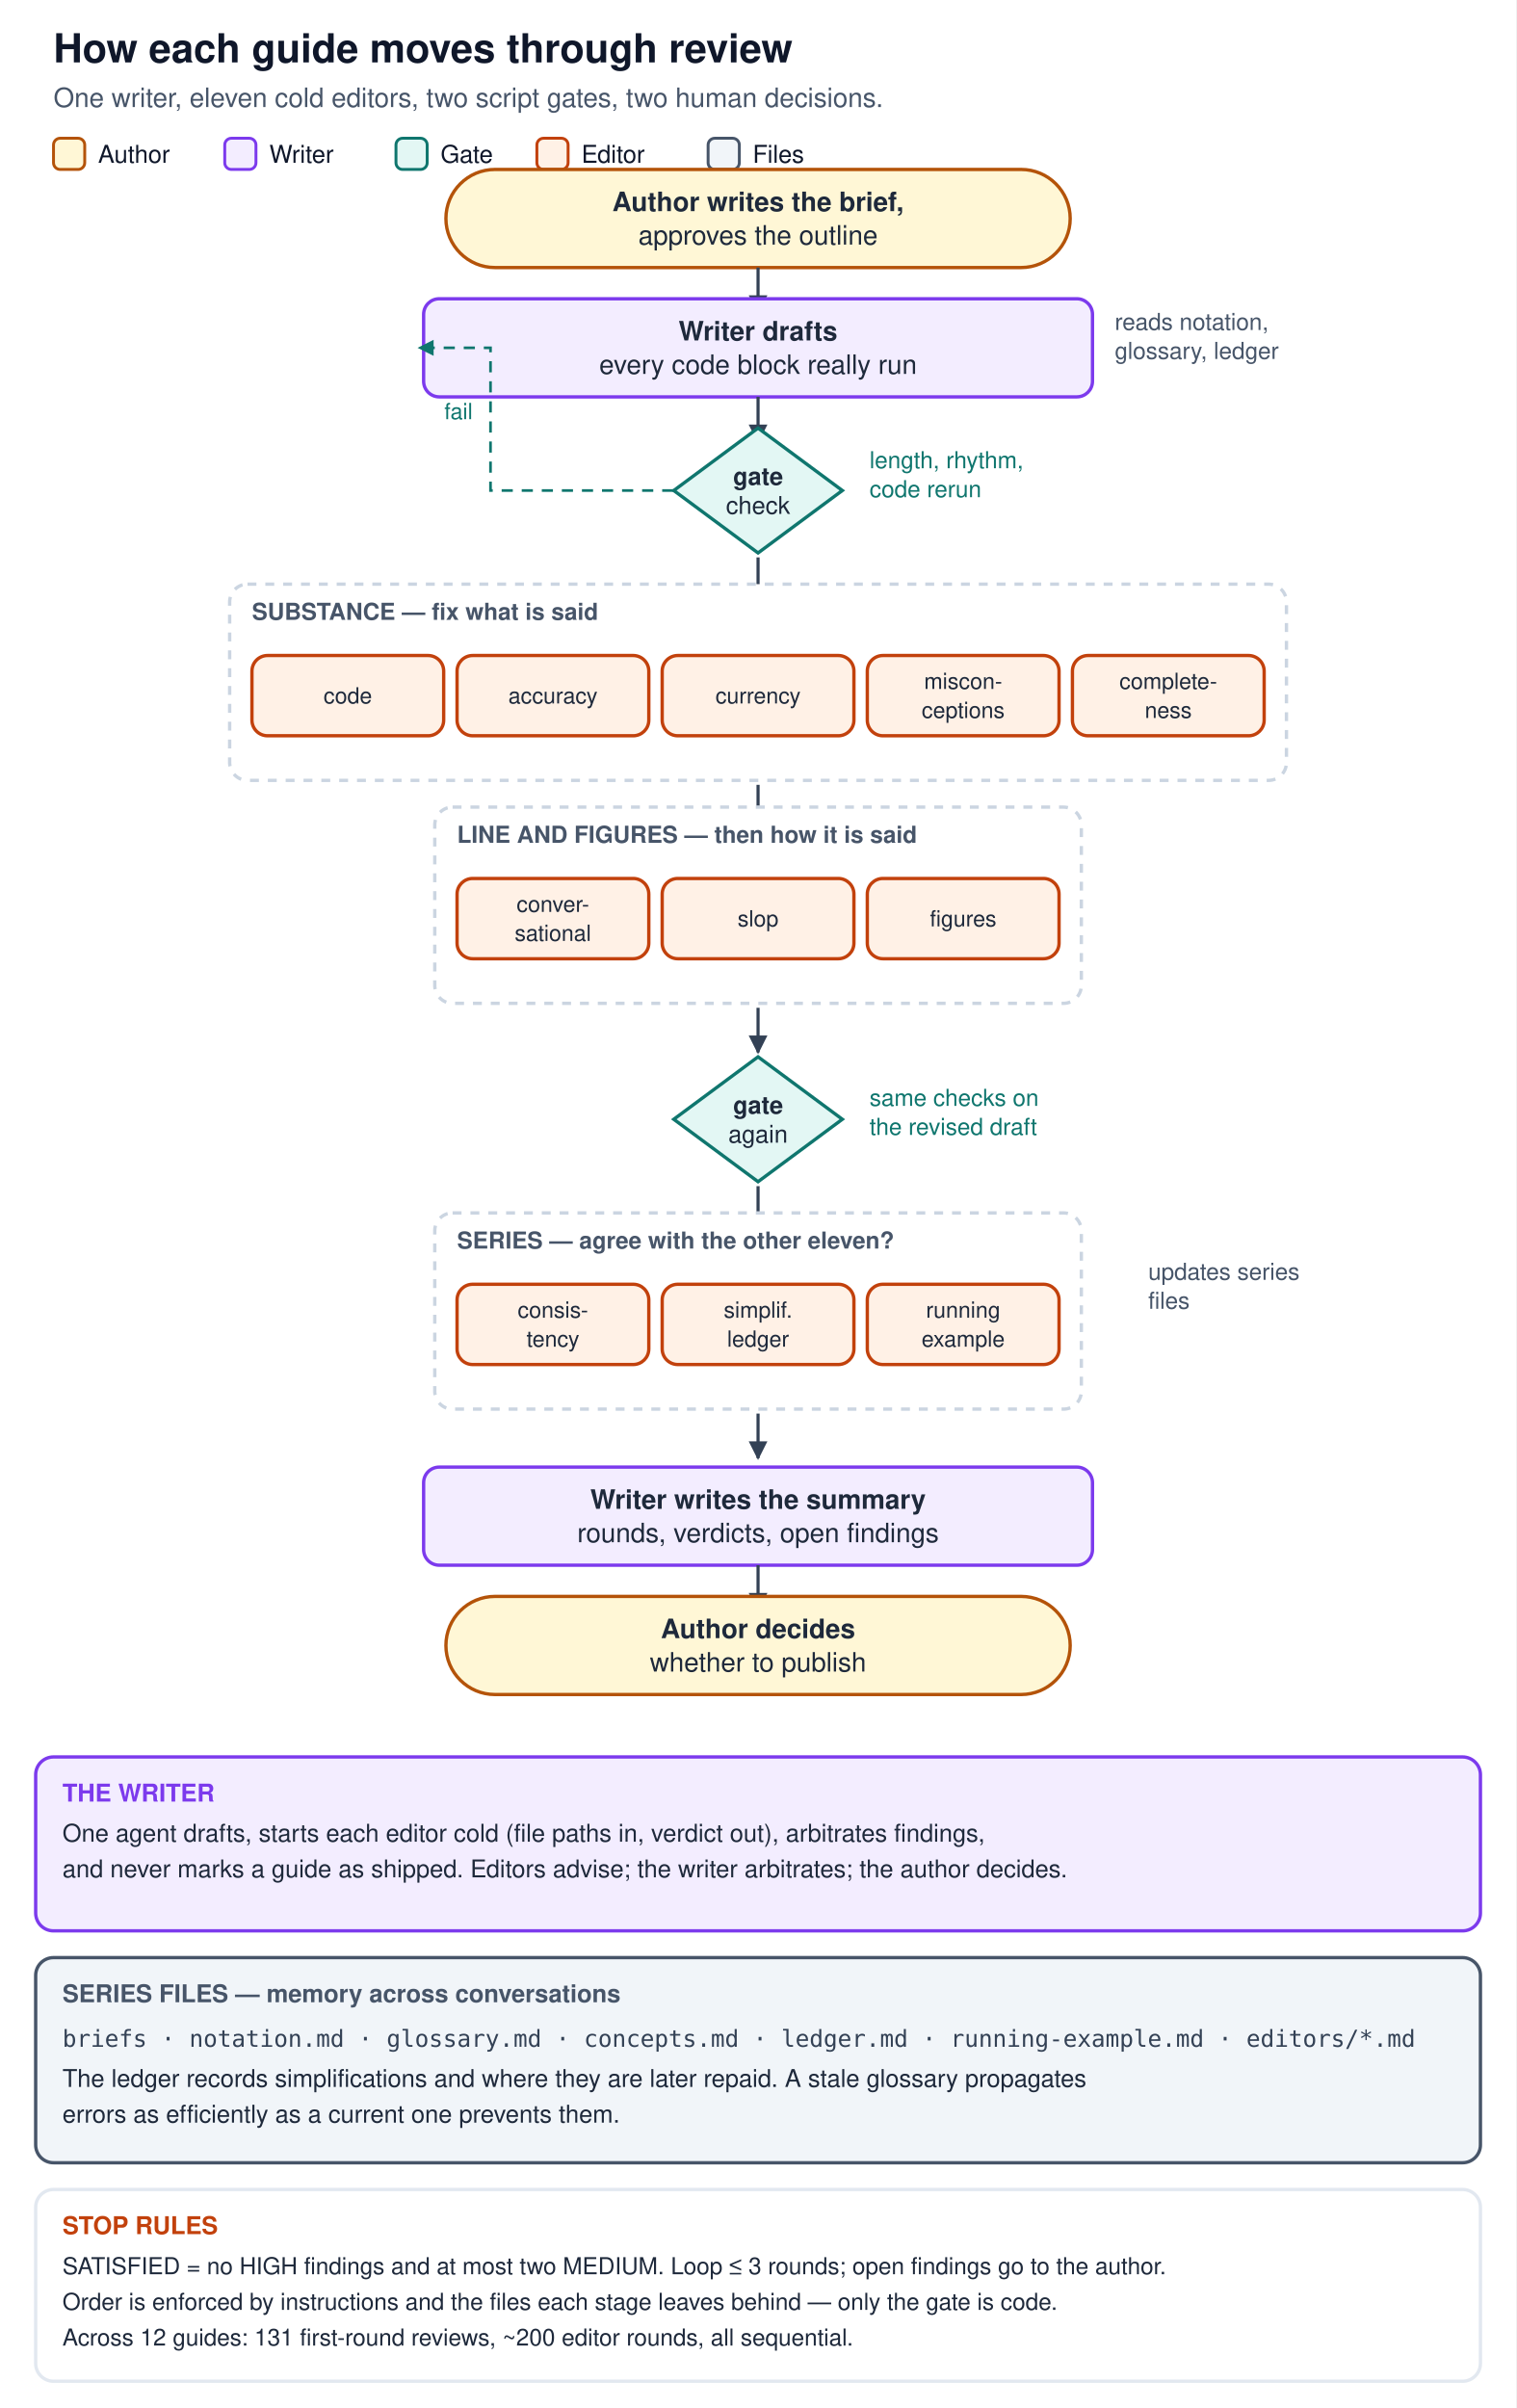
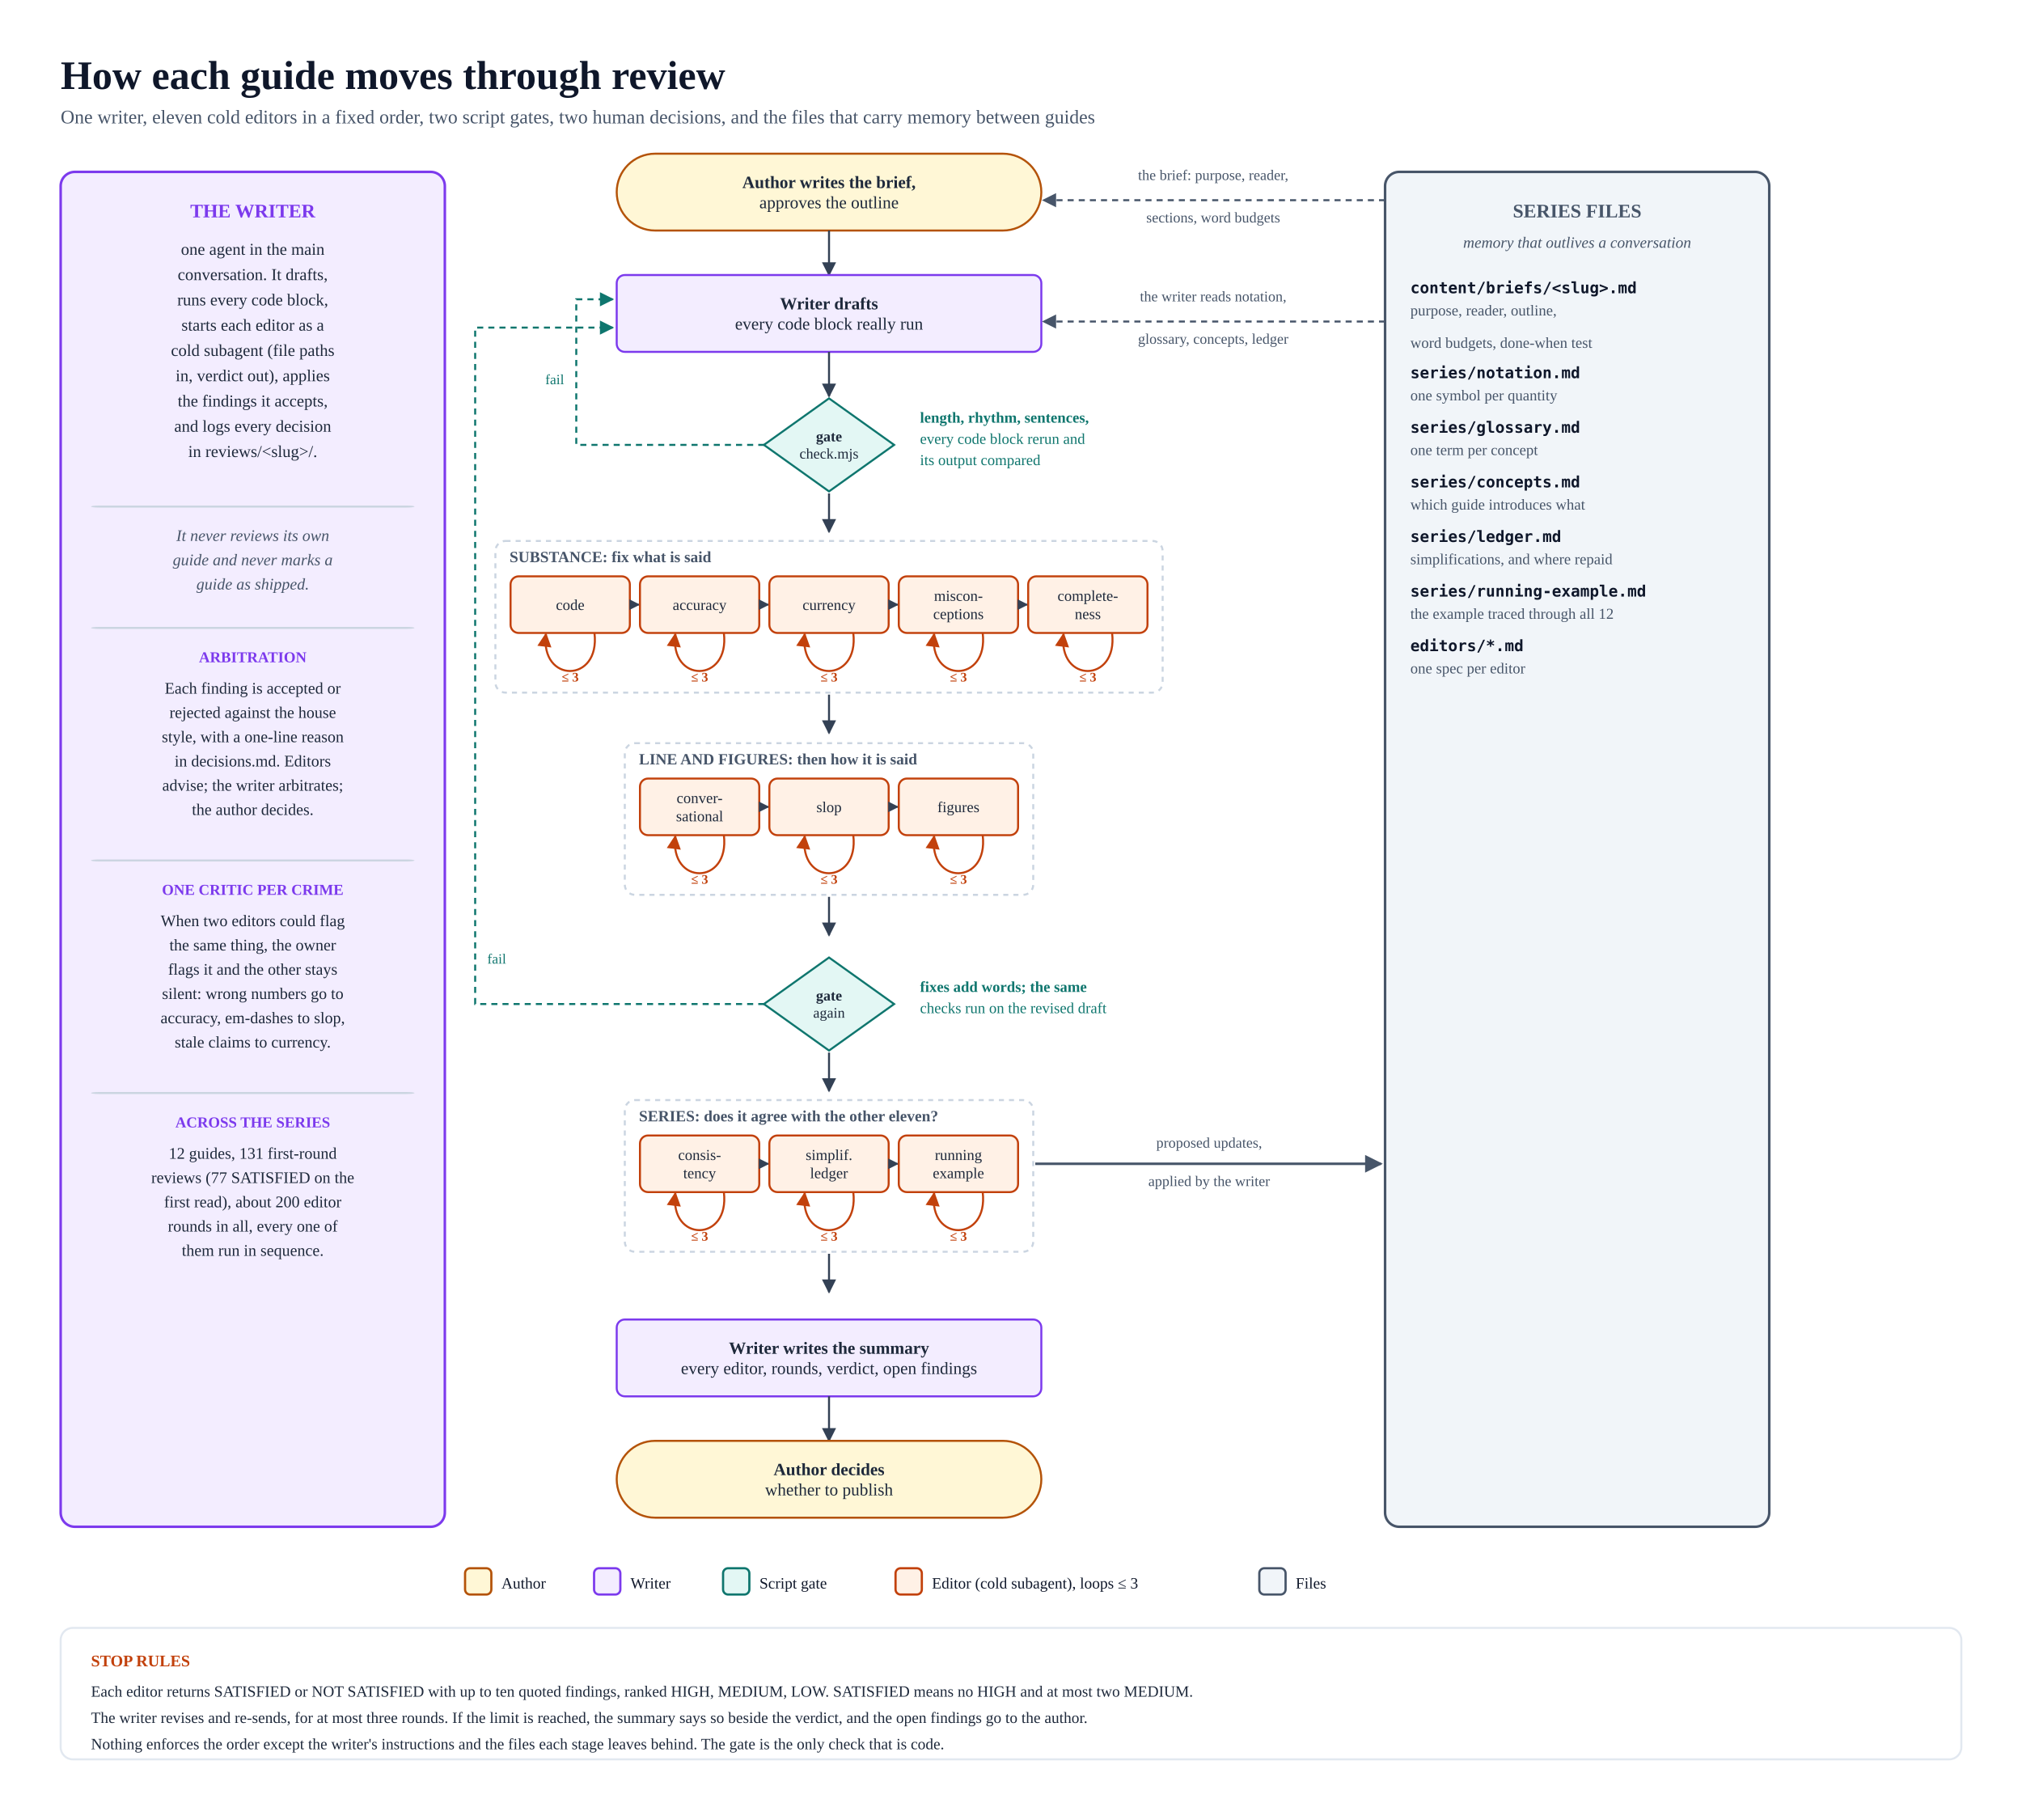
- <svg xmlns="http://www.w3.org/2000/svg" viewBox="0 0 680 1080" width="680" height="1080" role="img" style="font-family:ui-sans-serif,system-ui,-apple-system,Segoe UI,Helvetica,Arial,sans-serif">
+ <svg xmlns="http://www.w3.org/2000/svg" viewBox="0 0 2000 1800" role="img" width="2000" height="1800">
  <defs>
-     <marker id="ah" viewBox="0 0 10 10" refX="9" refY="5" markerWidth="6" markerHeight="6" orient="auto-start-reverse">
+     <marker id="ah" viewBox="0 0 10 10" refX="9" refY="5" markerWidth="7" markerHeight="7" orient="auto-start-reverse">
      <path d="M0 0L10 5L0 10z" fill="context-stroke" />
    </marker>
  </defs>
-   <rect width="680" height="1080" fill="#fff" />
-   <text x="24" y="28" style="font-size:18px;font-weight:700;fill:#0f172a;text-anchor:start">How each guide moves through review</text>
-   <text x="24" y="48" style="font-size:12px;font-weight:500;fill:#475569;text-anchor:start">One writer, eleven cold editors, two script gates, two human decisions.</text>
-   <rect x="24" y="62" width="14" height="14" rx="3" fill="#fff7d6" stroke="#b45309" stroke-width="1.3" />
-   <text x="44" y="73" style="font-size:11px;font-weight:500;fill:#0f172a;text-anchor:start">Author</text>
-   <rect x="100.8" y="62" width="14" height="14" rx="3" fill="#f3edff" stroke="#7c3aed" stroke-width="1.3" />
-   <text x="120.8" y="73" style="font-size:11px;font-weight:500;fill:#0f172a;text-anchor:start">Writer</text>
-   <rect x="177.6" y="62" width="14" height="14" rx="3" fill="#e3f7f4" stroke="#0f766e" stroke-width="1.3" />
-   <text x="197.6" y="73" style="font-size:11px;font-weight:500;fill:#0f172a;text-anchor:start">Gate</text>
-   <rect x="240.8" y="62" width="14" height="14" rx="3" fill="#fff1e6" stroke="#c2410c" stroke-width="1.3" />
-   <text x="260.8" y="73" style="font-size:11px;font-weight:500;fill:#0f172a;text-anchor:start">Editor</text>
-   <rect x="317.6" y="62" width="14" height="14" rx="3" fill="#f1f5f9" stroke="#475569" stroke-width="1.3" />
-   <text x="337.6" y="73" style="font-size:11px;font-weight:500;fill:#0f172a;text-anchor:start">Files</text>
-   <rect x="200" y="76" width="280" height="44" rx="22" fill="#fff7d6" stroke="#b45309" stroke-width="1.5" />
-   <text x="340" y="94.7" style="font-size:12px;font-weight:700;fill:#1e293b;text-anchor:middle">Author writes the brief,</text>
-   <text x="340" y="109.7" style="font-size:12px;font-weight:500;fill:#1e293b;text-anchor:middle">approves the outline</text>
-   <path d="M340 120 L340 140" fill="none" stroke="#334155" stroke-width="1.4" marker-end="url(#ah)" />
-   <rect x="190" y="134" width="300" height="44" rx="7" fill="#f3edff" stroke="#7c3aed" stroke-width="1.5" />
-   <text x="340" y="152.7" style="font-size:12px;font-weight:700;fill:#1e293b;text-anchor:middle">Writer drafts</text>
-   <text x="340" y="167.7" style="font-size:12px;font-weight:500;fill:#1e293b;text-anchor:middle">every code block really run</text>
-   <text x="500" y="148" style="font-size:10.5px;font-weight:500;fill:#475569;text-anchor:start">reads notation,</text>
-   <text x="500" y="161" style="font-size:10.5px;font-weight:500;fill:#475569;text-anchor:start">glossary, ledger</text>
-   <path d="M340 178 L340 198" fill="none" stroke="#334155" stroke-width="1.4" marker-end="url(#ah)" />
-   <path d="M340 192L377.8 220L340 248L302.2 220Z" fill="#e3f7f4" stroke="#0f766e" stroke-width="1.5" />
-   <text x="340" y="217.5" style="font-size:11px;font-weight:700;fill:#1e293b;text-anchor:middle">gate</text>
-   <text x="340" y="230.5" style="font-size:11px;font-weight:500;fill:#1e293b;text-anchor:middle">check</text>
-   <text x="390" y="210" style="font-size:10.5px;font-weight:500;fill:#0f766e;text-anchor:start">length, rhythm,</text>
-   <text x="390" y="223" style="font-size:10.5px;font-weight:500;fill:#0f766e;text-anchor:start">code rerun</text>
-   <path d="M302 220 H220 V156 H188" fill="none" stroke="#0f766e" stroke-width="1.2" stroke-dasharray="5 4" marker-end="url(#ah)" />
-   <text x="212" y="188" style="font-size:10px;font-weight:500;fill:#0f766e;text-anchor:end">fail</text>
-   <path d="M340 250 L340 270" fill="none" stroke="#334155" stroke-width="1.4" marker-end="url(#ah)" />
-   <rect x="103" y="262" width="474" height="88" rx="8" fill="#fff" stroke="#cbd5e1" stroke-width="1.5" stroke-dasharray="4 4" />
-   <text x="113" y="278" style="font-size:10.5px;font-weight:700;fill:#475569;text-anchor:start">SUBSTANCE — fix what is said</text>
-   <rect x="113" y="294" width="86" height="36" rx="7" fill="#fff1e6" stroke="#c2410c" stroke-width="1.5" />
-   <text x="156" y="315.5" style="font-size:10px;font-weight:500;fill:#1e293b;text-anchor:middle">code</text>
-   <rect x="205" y="294" width="86" height="36" rx="7" fill="#fff1e6" stroke="#c2410c" stroke-width="1.5" />
-   <text x="248" y="315.5" style="font-size:10px;font-weight:500;fill:#1e293b;text-anchor:middle">accuracy</text>
-   <rect x="297" y="294" width="86" height="36" rx="7" fill="#fff1e6" stroke="#c2410c" stroke-width="1.5" />
-   <text x="340" y="315.5" style="font-size:10px;font-weight:500;fill:#1e293b;text-anchor:middle">currency</text>
-   <rect x="389" y="294" width="86" height="36" rx="7" fill="#fff1e6" stroke="#c2410c" stroke-width="1.5" />
-   <text x="432" y="309" style="font-size:10px;font-weight:500;fill:#1e293b;text-anchor:middle">miscon-</text>
-   <text x="432" y="322" style="font-size:10px;font-weight:500;fill:#1e293b;text-anchor:middle">ceptions</text>
-   <rect x="481" y="294" width="86" height="36" rx="7" fill="#fff1e6" stroke="#c2410c" stroke-width="1.5" />
-   <text x="524" y="309" style="font-size:10px;font-weight:500;fill:#1e293b;text-anchor:middle">complete-</text>
-   <text x="524" y="322" style="font-size:10px;font-weight:500;fill:#1e293b;text-anchor:middle">ness</text>
-   <path d="M340 352 L340 372" fill="none" stroke="#334155" stroke-width="1.4" marker-end="url(#ah)" />
-   <rect x="195" y="362" width="290" height="88" rx="8" fill="#fff" stroke="#cbd5e1" stroke-width="1.5" stroke-dasharray="4 4" />
-   <text x="205" y="378" style="font-size:10.5px;font-weight:700;fill:#475569;text-anchor:start">LINE AND FIGURES — then how it is said</text>
-   <rect x="205" y="394" width="86" height="36" rx="7" fill="#fff1e6" stroke="#c2410c" stroke-width="1.5" />
-   <text x="248" y="409" style="font-size:10px;font-weight:500;fill:#1e293b;text-anchor:middle">conver-</text>
-   <text x="248" y="422" style="font-size:10px;font-weight:500;fill:#1e293b;text-anchor:middle">sational</text>
-   <rect x="297" y="394" width="86" height="36" rx="7" fill="#fff1e6" stroke="#c2410c" stroke-width="1.5" />
-   <text x="340" y="415.5" style="font-size:10px;font-weight:500;fill:#1e293b;text-anchor:middle">slop</text>
-   <rect x="389" y="394" width="86" height="36" rx="7" fill="#fff1e6" stroke="#c2410c" stroke-width="1.5" />
-   <text x="432" y="415.5" style="font-size:10px;font-weight:500;fill:#1e293b;text-anchor:middle">figures</text>
-   <path d="M340 452 L340 472" fill="none" stroke="#334155" stroke-width="1.4" marker-end="url(#ah)" />
-   <path d="M340 474L377.8 502L340 530L302.2 502Z" fill="#e3f7f4" stroke="#0f766e" stroke-width="1.5" />
-   <text x="340" y="499.5" style="font-size:11px;font-weight:700;fill:#1e293b;text-anchor:middle">gate</text>
-   <text x="340" y="512.5" style="font-size:11px;font-weight:500;fill:#1e293b;text-anchor:middle">again</text>
-   <text x="390" y="496" style="font-size:10.5px;font-weight:500;fill:#0f766e;text-anchor:start">same checks on</text>
-   <text x="390" y="509" style="font-size:10.5px;font-weight:500;fill:#0f766e;text-anchor:start">the revised draft</text>
-   <path d="M340 532 L340 552" fill="none" stroke="#334155" stroke-width="1.4" marker-end="url(#ah)" />
-   <rect x="195" y="544" width="290" height="88" rx="8" fill="#fff" stroke="#cbd5e1" stroke-width="1.5" stroke-dasharray="4 4" />
-   <text x="205" y="560" style="font-size:10.5px;font-weight:700;fill:#475569;text-anchor:start">SERIES — agree with the other eleven?</text>
-   <rect x="205" y="576" width="86" height="36" rx="7" fill="#fff1e6" stroke="#c2410c" stroke-width="1.5" />
-   <text x="248" y="591" style="font-size:10px;font-weight:500;fill:#1e293b;text-anchor:middle">consis-</text>
-   <text x="248" y="604" style="font-size:10px;font-weight:500;fill:#1e293b;text-anchor:middle">tency</text>
-   <rect x="297" y="576" width="86" height="36" rx="7" fill="#fff1e6" stroke="#c2410c" stroke-width="1.5" />
-   <text x="340" y="591" style="font-size:10px;font-weight:500;fill:#1e293b;text-anchor:middle">simplif.</text>
-   <text x="340" y="604" style="font-size:10px;font-weight:500;fill:#1e293b;text-anchor:middle">ledger</text>
-   <rect x="389" y="576" width="86" height="36" rx="7" fill="#fff1e6" stroke="#c2410c" stroke-width="1.5" />
-   <text x="432" y="591" style="font-size:10px;font-weight:500;fill:#1e293b;text-anchor:middle">running</text>
-   <text x="432" y="604" style="font-size:10px;font-weight:500;fill:#1e293b;text-anchor:middle">example</text>
-   <text x="515" y="574" style="font-size:10.5px;font-weight:500;fill:#475569;text-anchor:start">updates series</text>
-   <text x="515" y="587" style="font-size:10.5px;font-weight:500;fill:#475569;text-anchor:start">files</text>
-   <path d="M340 634 L340 654" fill="none" stroke="#334155" stroke-width="1.4" marker-end="url(#ah)" />
-   <rect x="190" y="658" width="300" height="44" rx="7" fill="#f3edff" stroke="#7c3aed" stroke-width="1.5" />
-   <text x="340" y="676.7" style="font-size:12px;font-weight:700;fill:#1e293b;text-anchor:middle">Writer writes the summary</text>
-   <text x="340" y="691.7" style="font-size:12px;font-weight:500;fill:#1e293b;text-anchor:middle">rounds, verdicts, open findings</text>
-   <path d="M340 702 L340 722" fill="none" stroke="#334155" stroke-width="1.4" marker-end="url(#ah)" />
-   <rect x="200" y="716" width="280" height="44" rx="22" fill="#fff7d6" stroke="#b45309" stroke-width="1.5" />
-   <text x="340" y="734.7" style="font-size:12px;font-weight:700;fill:#1e293b;text-anchor:middle">Author decides</text>
-   <text x="340" y="749.7" style="font-size:12px;font-weight:500;fill:#1e293b;text-anchor:middle">whether to publish</text>
-   <rect x="16" y="788" width="648" height="78" rx="8" fill="#f3edff" stroke="#7c3aed" stroke-width="1.5" />
-   <text x="28" y="808" style="font-size:11px;font-weight:700;fill:#7c3aed;text-anchor:start">THE WRITER</text>
-   <text x="28" y="826" style="font-size:11px;font-weight:500;fill:#1e293b;text-anchor:start">One agent drafts, starts each editor cold (file paths in, verdict out), arbitrates findings,</text>
-   <text x="28" y="842" style="font-size:11px;font-weight:500;fill:#1e293b;text-anchor:start">and never marks a guide as shipped. Editors advise; the writer arbitrates; the author decides.</text>
-   <rect x="16" y="878" width="648" height="92" rx="8" fill="#f1f5f9" stroke="#475569" stroke-width="1.5" />
-   <text x="28" y="898" style="font-size:11px;font-weight:700;fill:#475569;text-anchor:start">SERIES FILES — memory across conversations</text>
-   <text x="28" y="918" style="font-size:10.5px;font-weight:500;fill:#334155;text-anchor:start;font-family:ui-monospace,Menlo,Consolas,monospace">briefs · notation.md · glossary.md · concepts.md · ledger.md · running-example.md · editors/*.md</text>
-   <text x="28" y="936" style="font-size:11px;font-weight:500;fill:#1e293b;text-anchor:start">The ledger records simplifications and where they are later repaid. A stale glossary propagates</text>
-   <text x="28" y="952" style="font-size:11px;font-weight:500;fill:#1e293b;text-anchor:start">errors as efficiently as a current one prevents them.</text>
-   <rect x="16" y="982" width="648" height="86" rx="8" fill="#fff" stroke="#e2e8f0" stroke-width="1.5" />
-   <text x="28" y="1002" style="font-size:11px;font-weight:700;fill:#c2410c;text-anchor:start">STOP RULES</text>
-   <text x="28" y="1020" style="font-size:10.5px;font-weight:500;fill:#1e293b;text-anchor:start">SATISFIED = no HIGH findings and at most two MEDIUM. Loop ≤ 3 rounds; open findings go to the author.</text>
-   <text x="28" y="1036" style="font-size:10.5px;font-weight:500;fill:#1e293b;text-anchor:start">Order is enforced by instructions and the files each stage leaves behind — only the gate is code.</text>
-   <text x="28" y="1052" style="font-size:10.5px;font-weight:500;fill:#1e293b;text-anchor:start">Across 12 guides: 131 first-round reviews, ~200 editor rounds, all sequential.</text>
+   <rect width="2000" height="1800" fill="#fff" />
+   <text x="60" y="88" style="font-size:40px;font-weight:800;fill:#0f172a">How each guide moves through review</text>
+   <text x="60" y="122" style="font-size:19px;fill:#475569">One writer, eleven cold editors in a fixed order, two script gates, two human decisions, and the files that carry memory between guides</text>
+   <rect x="60" y="170" width="380" height="1340" rx="14" fill="#f3edff" stroke="#7c3aed" stroke-width="2.5" />
+   <text x="250" y="215" style="font-size:19px;font-weight:700;fill:#7c3aed;text-anchor:middle">THE WRITER</text>
+   <text x="250" y="252" style="font-size:16.5px;font-weight:500;fill:#1e293b;text-anchor:middle">one agent in the main</text>
+   <text x="250" y="277" style="font-size:16.5px;font-weight:500;fill:#1e293b;text-anchor:middle">conversation. It drafts,</text>
+   <text x="250" y="302" style="font-size:16.5px;font-weight:500;fill:#1e293b;text-anchor:middle">runs every code block,</text>
+   <text x="250" y="327" style="font-size:16.5px;font-weight:500;fill:#1e293b;text-anchor:middle">starts each editor as a</text>
+   <text x="250" y="352" style="font-size:16.5px;font-weight:500;fill:#1e293b;text-anchor:middle">cold subagent (file paths</text>
+   <text x="250" y="377" style="font-size:16.5px;font-weight:500;fill:#1e293b;text-anchor:middle">in, verdict out), applies</text>
+   <text x="250" y="402" style="font-size:16.5px;font-weight:500;fill:#1e293b;text-anchor:middle">the findings it accepts,</text>
+   <text x="250" y="427" style="font-size:16.5px;font-weight:500;fill:#1e293b;text-anchor:middle">and logs every decision</text>
+   <text x="250" y="452" style="font-size:16.5px;font-weight:500;fill:#1e293b;text-anchor:middle">in reviews/&lt;slug&gt;/.</text>
+   <rect x="90" y="500" width="320" height="2" rx="8" fill="#cbd5e1" stroke="none" stroke-width="2" />
+   <text x="250" y="535" style="font-size:16px;font-weight:500;fill:#475569;text-anchor:middle;font-style:italic">It never reviews its own</text>
+   <text x="250" y="559" style="font-size:16px;font-weight:500;fill:#475569;text-anchor:middle;font-style:italic">guide and never marks a</text>
+   <text x="250" y="583" style="font-size:16px;font-weight:500;fill:#475569;text-anchor:middle;font-style:italic">guide as shipped.</text>
+   <rect x="90" y="620" width="320" height="2" rx="8" fill="#cbd5e1" stroke="none" stroke-width="2" />
+   <text x="250" y="655" style="font-size:15px;font-weight:700;fill:#7c3aed;text-anchor:middle">ARBITRATION</text>
+   <text x="250" y="686" style="font-size:16px;font-weight:500;fill:#1e293b;text-anchor:middle">Each finding is accepted or</text>
+   <text x="250" y="710" style="font-size:16px;font-weight:500;fill:#1e293b;text-anchor:middle">rejected against the house</text>
+   <text x="250" y="734" style="font-size:16px;font-weight:500;fill:#1e293b;text-anchor:middle">style, with a one-line reason</text>
+   <text x="250" y="758" style="font-size:16px;font-weight:500;fill:#1e293b;text-anchor:middle">in decisions.md. Editors</text>
+   <text x="250" y="782" style="font-size:16px;font-weight:500;fill:#1e293b;text-anchor:middle">advise; the writer arbitrates;</text>
+   <text x="250" y="806" style="font-size:16px;font-weight:500;fill:#1e293b;text-anchor:middle">the author decides.</text>
+   <rect x="90" y="850" width="320" height="2" rx="8" fill="#cbd5e1" stroke="none" stroke-width="2" />
+   <text x="250" y="885" style="font-size:15px;font-weight:700;fill:#7c3aed;text-anchor:middle">ONE CRITIC PER CRIME</text>
+   <text x="250" y="916" style="font-size:16px;font-weight:500;fill:#1e293b;text-anchor:middle">When two editors could flag</text>
+   <text x="250" y="940" style="font-size:16px;font-weight:500;fill:#1e293b;text-anchor:middle">the same thing, the owner</text>
+   <text x="250" y="964" style="font-size:16px;font-weight:500;fill:#1e293b;text-anchor:middle">flags it and the other stays</text>
+   <text x="250" y="988" style="font-size:16px;font-weight:500;fill:#1e293b;text-anchor:middle">silent: wrong numbers go to</text>
+   <text x="250" y="1012" style="font-size:16px;font-weight:500;fill:#1e293b;text-anchor:middle">accuracy, em-dashes to slop,</text>
+   <text x="250" y="1036" style="font-size:16px;font-weight:500;fill:#1e293b;text-anchor:middle">stale claims to currency.</text>
+   <rect x="90" y="1080" width="320" height="2" rx="8" fill="#cbd5e1" stroke="none" stroke-width="2" />
+   <text x="250" y="1115" style="font-size:15px;font-weight:700;fill:#7c3aed;text-anchor:middle">ACROSS THE SERIES</text>
+   <text x="250" y="1146" style="font-size:16px;font-weight:500;fill:#1e293b;text-anchor:middle">12 guides, 131 first-round</text>
+   <text x="250" y="1170" style="font-size:16px;font-weight:500;fill:#1e293b;text-anchor:middle">reviews (77 SATISFIED on the</text>
+   <text x="250" y="1194" style="font-size:16px;font-weight:500;fill:#1e293b;text-anchor:middle">first read), about 200 editor</text>
+   <text x="250" y="1218" style="font-size:16px;font-weight:500;fill:#1e293b;text-anchor:middle">rounds in all, every one of</text>
+   <text x="250" y="1242" style="font-size:16px;font-weight:500;fill:#1e293b;text-anchor:middle">them run in sequence.</text>
+   <rect x="1370" y="170" width="380" height="1340" rx="14" fill="#f1f5f9" stroke="#475569" stroke-width="2.5" />
+   <text x="1560" y="215" style="font-size:19px;font-weight:700;fill:#475569;text-anchor:middle">SERIES FILES</text>
+   <text x="1560" y="245" style="font-size:15.5px;font-weight:500;fill:#475569;text-anchor:middle;font-style:italic">memory that outlives a conversation</text>
+   <text x="1395" y="290" style="font-size:15.5px;font-weight:700;fill:#0f172a;text-anchor:start;font-family:ui-monospace,Menlo,Consolas,monospace">content/briefs/&lt;slug&gt;.md</text>
+   <text x="1395" y="312" style="font-size:15px;font-weight:500;fill:#475569;text-anchor:start">purpose, reader, outline,</text>
+   <text x="1395" y="344" style="font-size:15px;font-weight:500;fill:#475569;text-anchor:start">word budgets, done-when test</text>
+   <text x="1395" y="374" style="font-size:15.5px;font-weight:700;fill:#0f172a;text-anchor:start;font-family:ui-monospace,Menlo,Consolas,monospace">series/notation.md</text>
+   <text x="1395" y="396" style="font-size:15px;font-weight:500;fill:#475569;text-anchor:start">one symbol per quantity</text>
+   <text x="1395" y="428" style="font-size:15.5px;font-weight:700;fill:#0f172a;text-anchor:start;font-family:ui-monospace,Menlo,Consolas,monospace">series/glossary.md</text>
+   <text x="1395" y="450" style="font-size:15px;font-weight:500;fill:#475569;text-anchor:start">one term per concept</text>
+   <text x="1395" y="482" style="font-size:15.5px;font-weight:700;fill:#0f172a;text-anchor:start;font-family:ui-monospace,Menlo,Consolas,monospace">series/concepts.md</text>
+   <text x="1395" y="504" style="font-size:15px;font-weight:500;fill:#475569;text-anchor:start">which guide introduces what</text>
+   <text x="1395" y="536" style="font-size:15.5px;font-weight:700;fill:#0f172a;text-anchor:start;font-family:ui-monospace,Menlo,Consolas,monospace">series/ledger.md</text>
+   <text x="1395" y="558" style="font-size:15px;font-weight:500;fill:#475569;text-anchor:start">simplifications, and where repaid</text>
+   <text x="1395" y="590" style="font-size:15.5px;font-weight:700;fill:#0f172a;text-anchor:start;font-family:ui-monospace,Menlo,Consolas,monospace">series/running-example.md</text>
+   <text x="1395" y="612" style="font-size:15px;font-weight:500;fill:#475569;text-anchor:start">the example traced through all 12</text>
+   <text x="1395" y="644" style="font-size:15.5px;font-weight:700;fill:#0f172a;text-anchor:start;font-family:ui-monospace,Menlo,Consolas,monospace">editors/*.md</text>
+   <text x="1395" y="666" style="font-size:15px;font-weight:500;fill:#475569;text-anchor:start">one spec per editor</text>
+   <rect x="610" y="152" width="420" height="76" rx="38" fill="#fff7d6" stroke="#b45309" stroke-width="2" />
+   <text x="820" y="185.95" style="font-size:17px;font-weight:700;fill:#1e293b;text-anchor:middle">Author writes the brief,</text>
+   <text x="820" y="205.95" style="font-size:17px;font-weight:500;fill:#1e293b;text-anchor:middle">approves the outline</text>
+   <path d="M1370 198 L1032 198" fill="none" stroke="#475569" stroke-width="2" stroke-dasharray="6 5" marker-end="url(#ah)" />
+   <text x="1200" y="178" style="font-size:14.5px;font-weight:500;fill:#475569;text-anchor:middle">the brief: purpose, reader,</text>
+   <text x="1200" y="220" style="font-size:14.5px;font-weight:500;fill:#475569;text-anchor:middle">sections, word budgets</text>
+   <path d="M820 228 L820 272" fill="none" stroke="#334155" stroke-width="2" marker-end="url(#ah)" />
+   <rect x="610" y="272" width="420" height="76" rx="8" fill="#f3edff" stroke="#7c3aed" stroke-width="2" />
+   <text x="820" y="305.95" style="font-size:17px;font-weight:700;fill:#1e293b;text-anchor:middle">Writer drafts</text>
+   <text x="820" y="325.95" style="font-size:17px;font-weight:500;fill:#1e293b;text-anchor:middle">every code block really run</text>
+   <path d="M1370 318 L1032 318" fill="none" stroke="#475569" stroke-width="2" stroke-dasharray="6 5" marker-end="url(#ah)" />
+   <text x="1200" y="298" style="font-size:14.5px;font-weight:500;fill:#475569;text-anchor:middle">the writer reads notation,</text>
+   <text x="1200" y="340" style="font-size:14.5px;font-weight:500;fill:#475569;text-anchor:middle">glossary, concepts, ledger</text>
+   <path d="M820 348 L820 392" fill="none" stroke="#334155" stroke-width="2" marker-end="url(#ah)" />
+   <path d="M820 394L884.4 440L820 486L755.6 440Z" fill="#e3f7f4" stroke="#0f766e" stroke-width="2" />
+   <text x="820" y="436.5" style="font-size:14.5px;font-weight:700;fill:#1e293b;text-anchor:middle">gate</text>
+   <text x="820" y="453.5" style="font-size:14.5px;font-weight:500;fill:#1e293b;text-anchor:middle">check.mjs</text>
+   <text x="910" y="418" style="font-size:15px;font-weight:700;fill:#0f766e;text-anchor:start">length, rhythm, sentences,</text>
+   <text x="910" y="439" style="font-size:15px;font-weight:500;fill:#0f766e;text-anchor:start">every code block rerun and</text>
+   <text x="910" y="460" style="font-size:15px;font-weight:500;fill:#0f766e;text-anchor:start">its output compared</text>
+   <path d="M756 440 H570 V296 H606" fill="none" stroke="#0f766e" stroke-width="2" stroke-dasharray="6 5" marker-end="url(#ah)" />
+   <text x="558" y="380" style="font-size:14px;font-weight:500;fill:#0f766e;text-anchor:end">fail</text>
+   <path d="M820 488 L820 526" fill="none" stroke="#334155" stroke-width="2" marker-end="url(#ah)" />
+   <rect x="490" y="535" width="660" height="150" rx="10" fill="#fff" stroke="#cbd5e1" stroke-width="2" stroke-dasharray="5 5" />
+   <text x="504" y="556" style="font-size:15.5px;font-weight:700;fill:#475569;text-anchor:start">SUBSTANCE: fix what is said</text>
+   <rect x="505" y="570" width="118" height="56" rx="8" fill="#fff1e6" stroke="#c2410c" stroke-width="2" />
+   <text x="564" y="603.25" style="font-size:15px;font-weight:500;fill:#1e293b;text-anchor:middle">code</text>
+   <path d="M588 626 C 594 676, 534 676, 540 627" fill="none" stroke="#c2410c" stroke-width="2" marker-end="url(#ah)" />
+   <text x="564" y="674" style="font-size:13px;font-weight:700;fill:#c2410c;text-anchor:middle">≤ 3</text>
+   <path d="M624 598 L632 598" fill="none" stroke="#334155" stroke-width="1.5" marker-end="url(#ah)" />
+   <rect x="633" y="570" width="118" height="56" rx="8" fill="#fff1e6" stroke="#c2410c" stroke-width="2" />
+   <text x="692" y="603.25" style="font-size:15px;font-weight:500;fill:#1e293b;text-anchor:middle">accuracy</text>
+   <path d="M716 626 C 722 676, 662 676, 668 627" fill="none" stroke="#c2410c" stroke-width="2" marker-end="url(#ah)" />
+   <text x="692" y="674" style="font-size:13px;font-weight:700;fill:#c2410c;text-anchor:middle">≤ 3</text>
+   <path d="M752 598 L760 598" fill="none" stroke="#334155" stroke-width="1.5" marker-end="url(#ah)" />
+   <rect x="761" y="570" width="118" height="56" rx="8" fill="#fff1e6" stroke="#c2410c" stroke-width="2" />
+   <text x="820" y="603.25" style="font-size:15px;font-weight:500;fill:#1e293b;text-anchor:middle">currency</text>
+   <path d="M844 626 C 850 676, 790 676, 796 627" fill="none" stroke="#c2410c" stroke-width="2" marker-end="url(#ah)" />
+   <text x="820" y="674" style="font-size:13px;font-weight:700;fill:#c2410c;text-anchor:middle">≤ 3</text>
+   <path d="M880 598 L888 598" fill="none" stroke="#334155" stroke-width="1.5" marker-end="url(#ah)" />
+   <rect x="889" y="570" width="118" height="56" rx="8" fill="#fff1e6" stroke="#c2410c" stroke-width="2" />
+   <text x="948" y="594.25" style="font-size:15px;font-weight:500;fill:#1e293b;text-anchor:middle">miscon-</text>
+   <text x="948" y="612.25" style="font-size:15px;font-weight:500;fill:#1e293b;text-anchor:middle">ceptions</text>
+   <path d="M972 626 C 978 676, 918 676, 924 627" fill="none" stroke="#c2410c" stroke-width="2" marker-end="url(#ah)" />
+   <text x="948" y="674" style="font-size:13px;font-weight:700;fill:#c2410c;text-anchor:middle">≤ 3</text>
+   <path d="M1008 598 L1016 598" fill="none" stroke="#334155" stroke-width="1.5" marker-end="url(#ah)" />
+   <rect x="1017" y="570" width="118" height="56" rx="8" fill="#fff1e6" stroke="#c2410c" stroke-width="2" />
+   <text x="1076" y="594.25" style="font-size:15px;font-weight:500;fill:#1e293b;text-anchor:middle">complete-</text>
+   <text x="1076" y="612.25" style="font-size:15px;font-weight:500;fill:#1e293b;text-anchor:middle">ness</text>
+   <path d="M1100 626 C 1106 676, 1046 676, 1052 627" fill="none" stroke="#c2410c" stroke-width="2" marker-end="url(#ah)" />
+   <text x="1076" y="674" style="font-size:13px;font-weight:700;fill:#c2410c;text-anchor:middle">≤ 3</text>
+   <path d="M820 687 L820 725" fill="none" stroke="#334155" stroke-width="2" marker-end="url(#ah)" />
+   <rect x="618" y="735" width="404" height="150" rx="10" fill="#fff" stroke="#cbd5e1" stroke-width="2" stroke-dasharray="5 5" />
+   <text x="632" y="756" style="font-size:15.5px;font-weight:700;fill:#475569;text-anchor:start">LINE AND FIGURES: then how it is said</text>
+   <rect x="633" y="770" width="118" height="56" rx="8" fill="#fff1e6" stroke="#c2410c" stroke-width="2" />
+   <text x="692" y="794.25" style="font-size:15px;font-weight:500;fill:#1e293b;text-anchor:middle">conver-</text>
+   <text x="692" y="812.25" style="font-size:15px;font-weight:500;fill:#1e293b;text-anchor:middle">sational</text>
+   <path d="M716 826 C 722 876, 662 876, 668 827" fill="none" stroke="#c2410c" stroke-width="2" marker-end="url(#ah)" />
+   <text x="692" y="874" style="font-size:13px;font-weight:700;fill:#c2410c;text-anchor:middle">≤ 3</text>
+   <path d="M752 798 L760 798" fill="none" stroke="#334155" stroke-width="1.5" marker-end="url(#ah)" />
+   <rect x="761" y="770" width="118" height="56" rx="8" fill="#fff1e6" stroke="#c2410c" stroke-width="2" />
+   <text x="820" y="803.25" style="font-size:15px;font-weight:500;fill:#1e293b;text-anchor:middle">slop</text>
+   <path d="M844 826 C 850 876, 790 876, 796 827" fill="none" stroke="#c2410c" stroke-width="2" marker-end="url(#ah)" />
+   <text x="820" y="874" style="font-size:13px;font-weight:700;fill:#c2410c;text-anchor:middle">≤ 3</text>
+   <path d="M880 798 L888 798" fill="none" stroke="#334155" stroke-width="1.5" marker-end="url(#ah)" />
+   <rect x="889" y="770" width="118" height="56" rx="8" fill="#fff1e6" stroke="#c2410c" stroke-width="2" />
+   <text x="948" y="803.25" style="font-size:15px;font-weight:500;fill:#1e293b;text-anchor:middle">figures</text>
+   <path d="M972 826 C 978 876, 918 876, 924 827" fill="none" stroke="#c2410c" stroke-width="2" marker-end="url(#ah)" />
+   <text x="948" y="874" style="font-size:13px;font-weight:700;fill:#c2410c;text-anchor:middle">≤ 3</text>
+   <path d="M820 887 L820 925" fill="none" stroke="#334155" stroke-width="2" marker-end="url(#ah)" />
+   <path d="M820 947L884.4 993L820 1039L755.6 993Z" fill="#e3f7f4" stroke="#0f766e" stroke-width="2" />
+   <text x="820" y="989.5" style="font-size:14.5px;font-weight:700;fill:#1e293b;text-anchor:middle">gate</text>
+   <text x="820" y="1006.5" style="font-size:14.5px;font-weight:500;fill:#1e293b;text-anchor:middle">again</text>
+   <text x="910" y="981" style="font-size:15px;font-weight:700;fill:#0f766e;text-anchor:start">fixes add words; the same</text>
+   <text x="910" y="1002" style="font-size:15px;font-weight:500;fill:#0f766e;text-anchor:start">checks run on the revised draft</text>
+   <path d="M756 993 H470 V324 H606" fill="none" stroke="#0f766e" stroke-width="2" stroke-dasharray="6 5" marker-end="url(#ah)" />
+   <text x="482" y="953" style="font-size:14px;font-weight:500;fill:#0f766e;text-anchor:start">fail</text>
+   <path d="M820 1041 L820 1079" fill="none" stroke="#334155" stroke-width="2" marker-end="url(#ah)" />
+   <rect x="618" y="1088" width="404" height="150" rx="10" fill="#fff" stroke="#cbd5e1" stroke-width="2" stroke-dasharray="5 5" />
+   <text x="632" y="1109" style="font-size:15.5px;font-weight:700;fill:#475569;text-anchor:start">SERIES: does it agree with the other eleven?</text>
+   <rect x="633" y="1123" width="118" height="56" rx="8" fill="#fff1e6" stroke="#c2410c" stroke-width="2" />
+   <text x="692" y="1147.25" style="font-size:15px;font-weight:500;fill:#1e293b;text-anchor:middle">consis-</text>
+   <text x="692" y="1165.25" style="font-size:15px;font-weight:500;fill:#1e293b;text-anchor:middle">tency</text>
+   <path d="M716 1179 C 722 1229, 662 1229, 668 1180" fill="none" stroke="#c2410c" stroke-width="2" marker-end="url(#ah)" />
+   <text x="692" y="1227" style="font-size:13px;font-weight:700;fill:#c2410c;text-anchor:middle">≤ 3</text>
+   <path d="M752 1151 L760 1151" fill="none" stroke="#334155" stroke-width="1.5" marker-end="url(#ah)" />
+   <rect x="761" y="1123" width="118" height="56" rx="8" fill="#fff1e6" stroke="#c2410c" stroke-width="2" />
+   <text x="820" y="1147.25" style="font-size:15px;font-weight:500;fill:#1e293b;text-anchor:middle">simplif.</text>
+   <text x="820" y="1165.25" style="font-size:15px;font-weight:500;fill:#1e293b;text-anchor:middle">ledger</text>
+   <path d="M844 1179 C 850 1229, 790 1229, 796 1180" fill="none" stroke="#c2410c" stroke-width="2" marker-end="url(#ah)" />
+   <text x="820" y="1227" style="font-size:13px;font-weight:700;fill:#c2410c;text-anchor:middle">≤ 3</text>
+   <path d="M880 1151 L888 1151" fill="none" stroke="#334155" stroke-width="1.5" marker-end="url(#ah)" />
+   <rect x="889" y="1123" width="118" height="56" rx="8" fill="#fff1e6" stroke="#c2410c" stroke-width="2" />
+   <text x="948" y="1147.25" style="font-size:15px;font-weight:500;fill:#1e293b;text-anchor:middle">running</text>
+   <text x="948" y="1165.25" style="font-size:15px;font-weight:500;fill:#1e293b;text-anchor:middle">example</text>
+   <path d="M972 1179 C 978 1229, 918 1229, 924 1180" fill="none" stroke="#c2410c" stroke-width="2" marker-end="url(#ah)" />
+   <text x="948" y="1227" style="font-size:13px;font-weight:700;fill:#c2410c;text-anchor:middle">≤ 3</text>
+   <path d="M1024 1151 L1366 1151" fill="none" stroke="#475569" stroke-width="2.5" marker-end="url(#ah)" />
+   <text x="1196" y="1135" style="font-size:14.5px;font-weight:500;fill:#475569;text-anchor:middle">proposed updates,</text>
+   <text x="1196" y="1173" style="font-size:14.5px;font-weight:500;fill:#475569;text-anchor:middle">applied by the writer</text>
+   <path d="M820 1240 L820 1278" fill="none" stroke="#334155" stroke-width="2" marker-end="url(#ah)" />
+   <rect x="610" y="1305" width="420" height="76" rx="8" fill="#f3edff" stroke="#7c3aed" stroke-width="2" />
+   <text x="820" y="1338.95" style="font-size:17px;font-weight:700;fill:#1e293b;text-anchor:middle">Writer writes the summary</text>
+   <text x="820" y="1358.95" style="font-size:17px;font-weight:500;fill:#1e293b;text-anchor:middle">every editor, rounds, verdict, open findings</text>
+   <path d="M820 1381 L820 1425" fill="none" stroke="#334155" stroke-width="2" marker-end="url(#ah)" />
+   <rect x="610" y="1425" width="420" height="76" rx="38" fill="#fff7d6" stroke="#b45309" stroke-width="2" />
+   <text x="820" y="1458.95" style="font-size:17px;font-weight:700;fill:#1e293b;text-anchor:middle">Author decides</text>
+   <text x="820" y="1478.95" style="font-size:17px;font-weight:500;fill:#1e293b;text-anchor:middle">whether to publish</text>
+   <rect x="60" y="1610" width="1880" height="130" rx="12" fill="#fff" stroke="#e2e8f0" stroke-width="2" />
+   <text x="90" y="1648" style="font-size:16px;font-weight:700;fill:#c2410c;text-anchor:start">STOP RULES</text>
+   <text x="90" y="1678" style="font-size:15.5px;font-weight:500;fill:#1e293b;text-anchor:start">Each editor returns SATISFIED or NOT SATISFIED with up to ten quoted findings, ranked HIGH, MEDIUM, LOW. SATISFIED means no HIGH and at most two MEDIUM.</text>
+   <text x="90" y="1704" style="font-size:15.5px;font-weight:500;fill:#1e293b;text-anchor:start">The writer revises and re-sends, for at most three rounds. If the limit is reached, the summary says so beside the verdict, and the open findings go to the author.</text>
+   <text x="90" y="1730" style="font-size:15.5px;font-weight:500;fill:#1e293b;text-anchor:start">Nothing enforces the order except the writer's instructions and the files each stage leaves behind. The gate is the only check that is code.</text>
+   <rect x="460" y="1551" width="26" height="26" rx="5" fill="#fff7d6" stroke="#b45309" stroke-width="2.2" />
+   <text x="496" y="1571" style="font-size:15.5px;font-weight:500;fill:#0f172a;text-anchor:start">Author</text>
+   <rect x="587.6" y="1551" width="26" height="26" rx="5" fill="#f3edff" stroke="#7c3aed" stroke-width="2.2" />
+   <text x="623.6" y="1571" style="font-size:15.5px;font-weight:500;fill:#0f172a;text-anchor:start">Writer</text>
+   <rect x="715.2" y="1551" width="26" height="26" rx="5" fill="#e3f7f4" stroke="#0f766e" stroke-width="2.2" />
+   <text x="751.2" y="1571" style="font-size:15.5px;font-weight:500;fill:#0f172a;text-anchor:start">Script gate</text>
+   <rect x="885.8" y="1551" width="26" height="26" rx="5" fill="#fff1e6" stroke="#c2410c" stroke-width="2.2" />
+   <text x="921.8" y="1571" style="font-size:15.5px;font-weight:500;fill:#0f172a;text-anchor:start">Editor (cold subagent), loops ≤ 3</text>
+   <rect x="1245.6" y="1551" width="26" height="26" rx="5" fill="#f1f5f9" stroke="#475569" stroke-width="2.2" />
+   <text x="1281.6" y="1571" style="font-size:15.5px;font-weight:500;fill:#0f172a;text-anchor:start">Files</text>
</svg>
